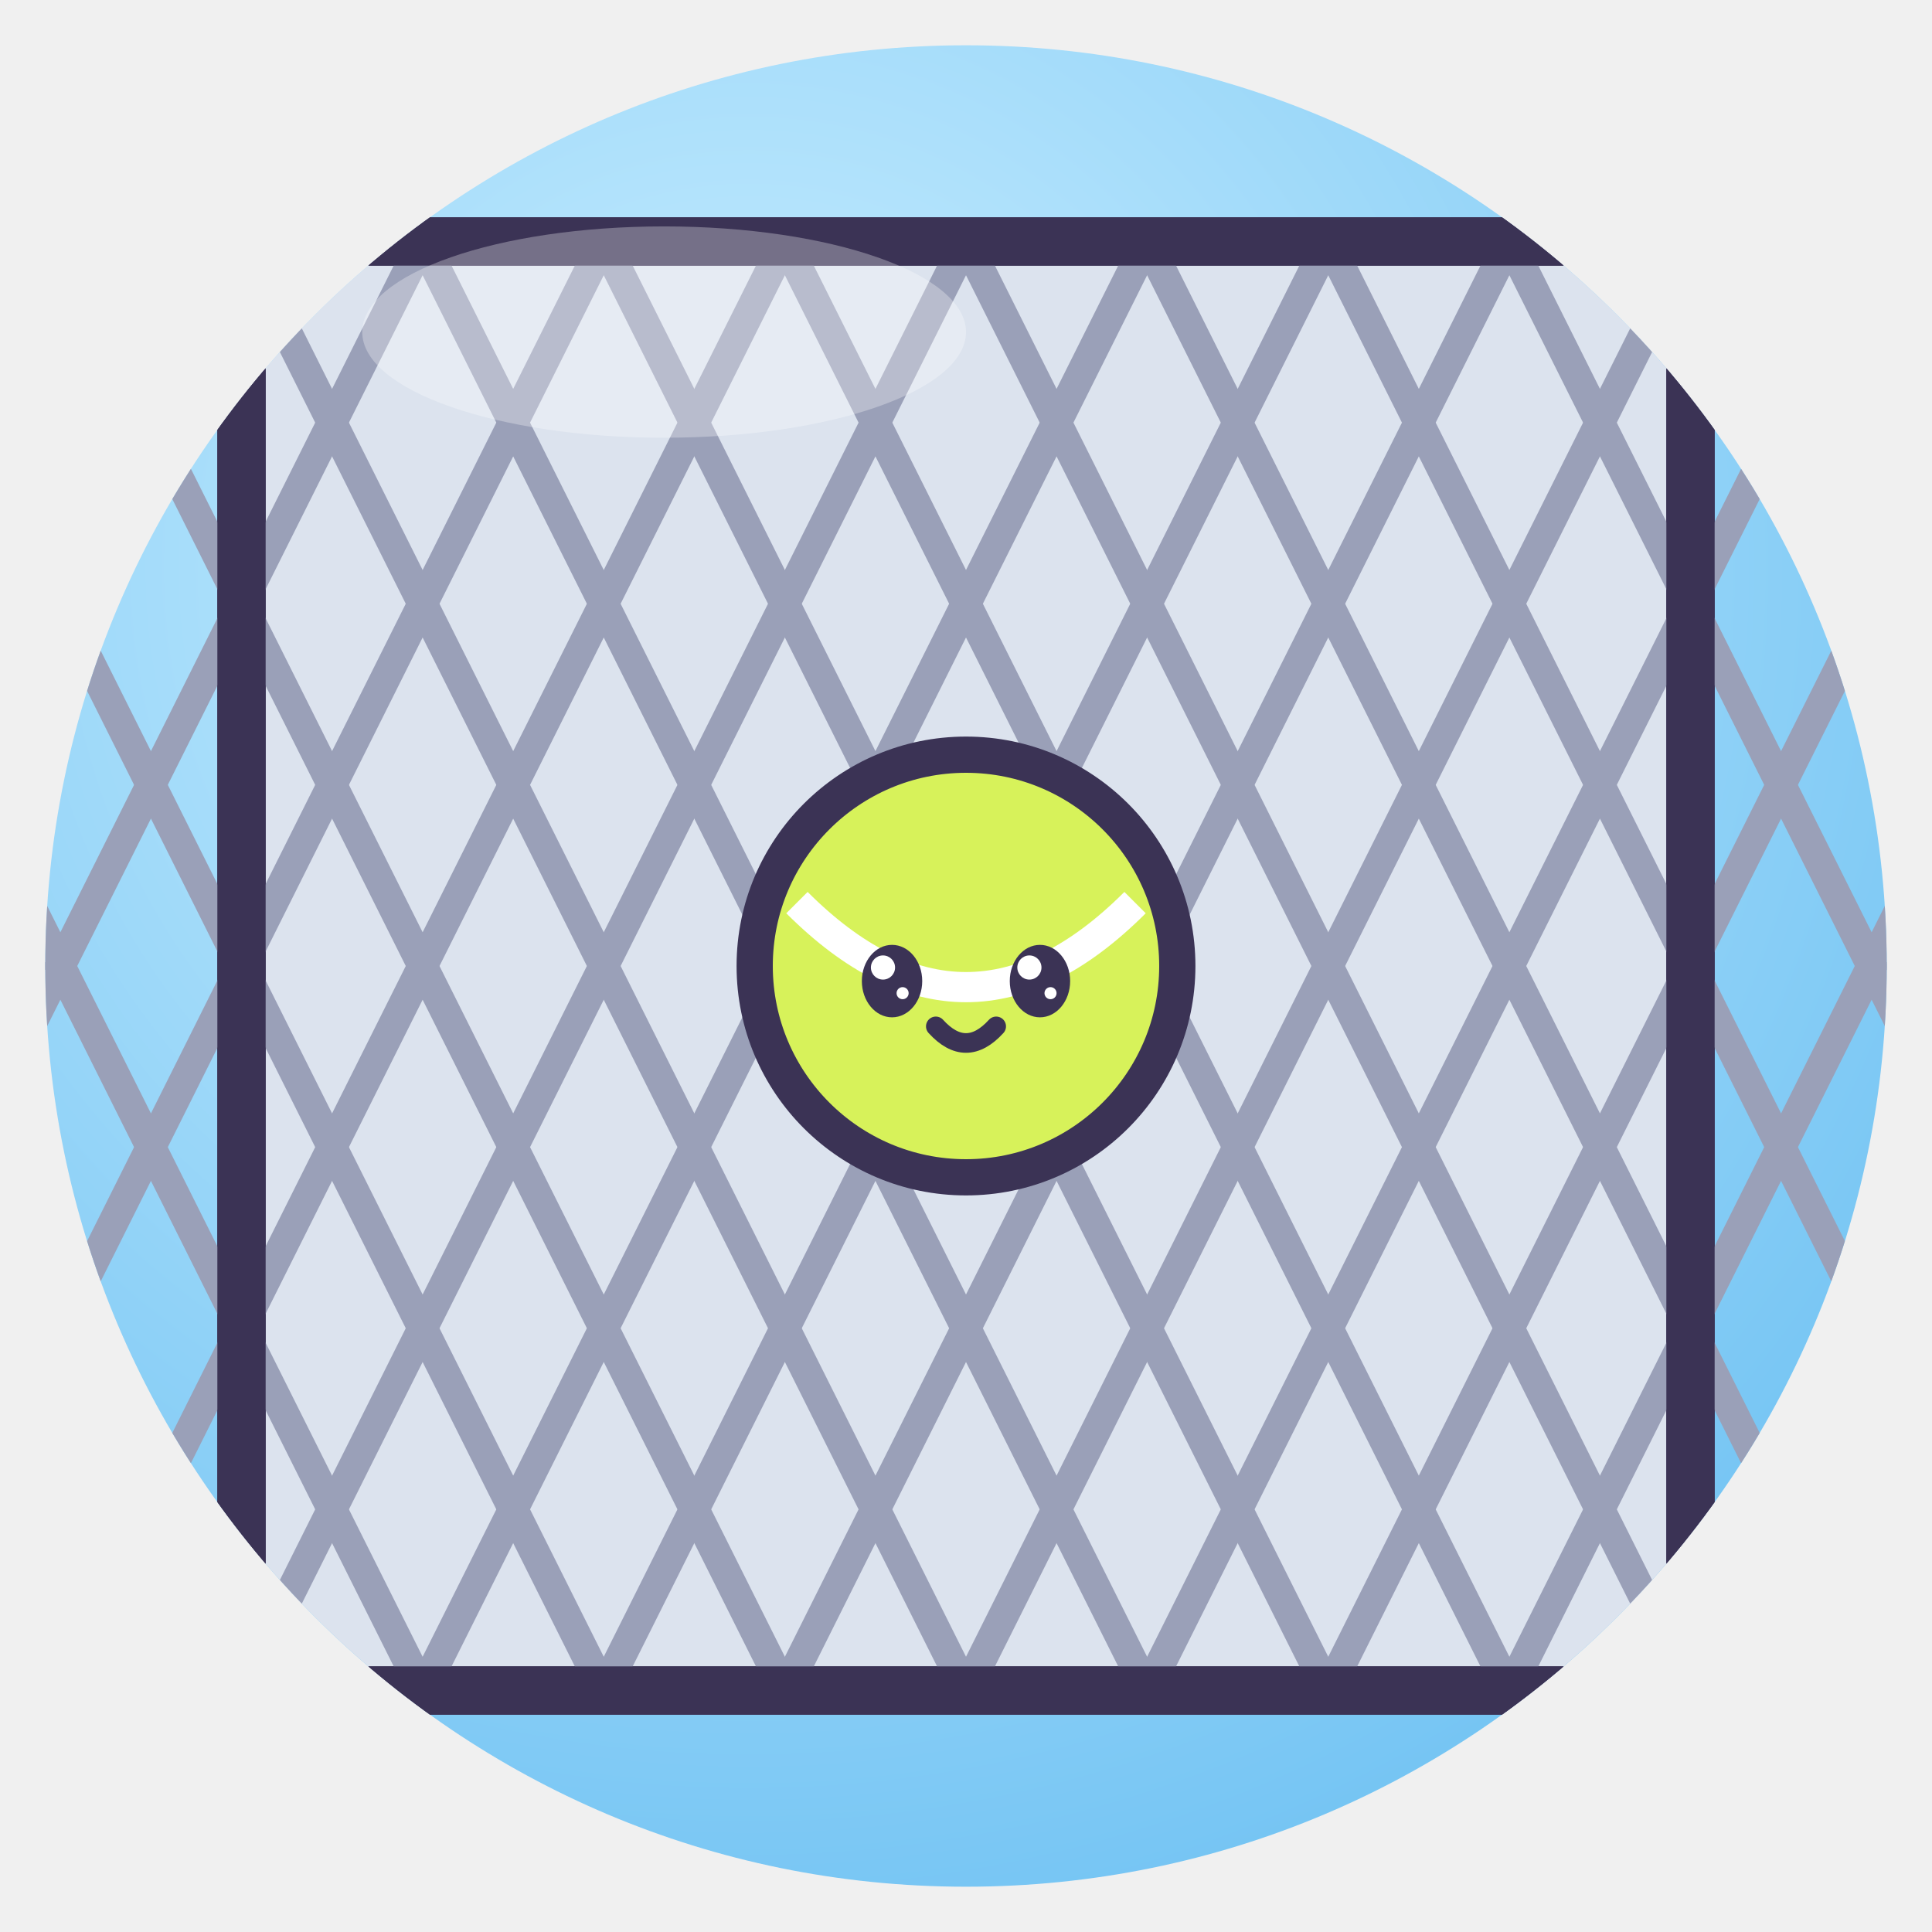
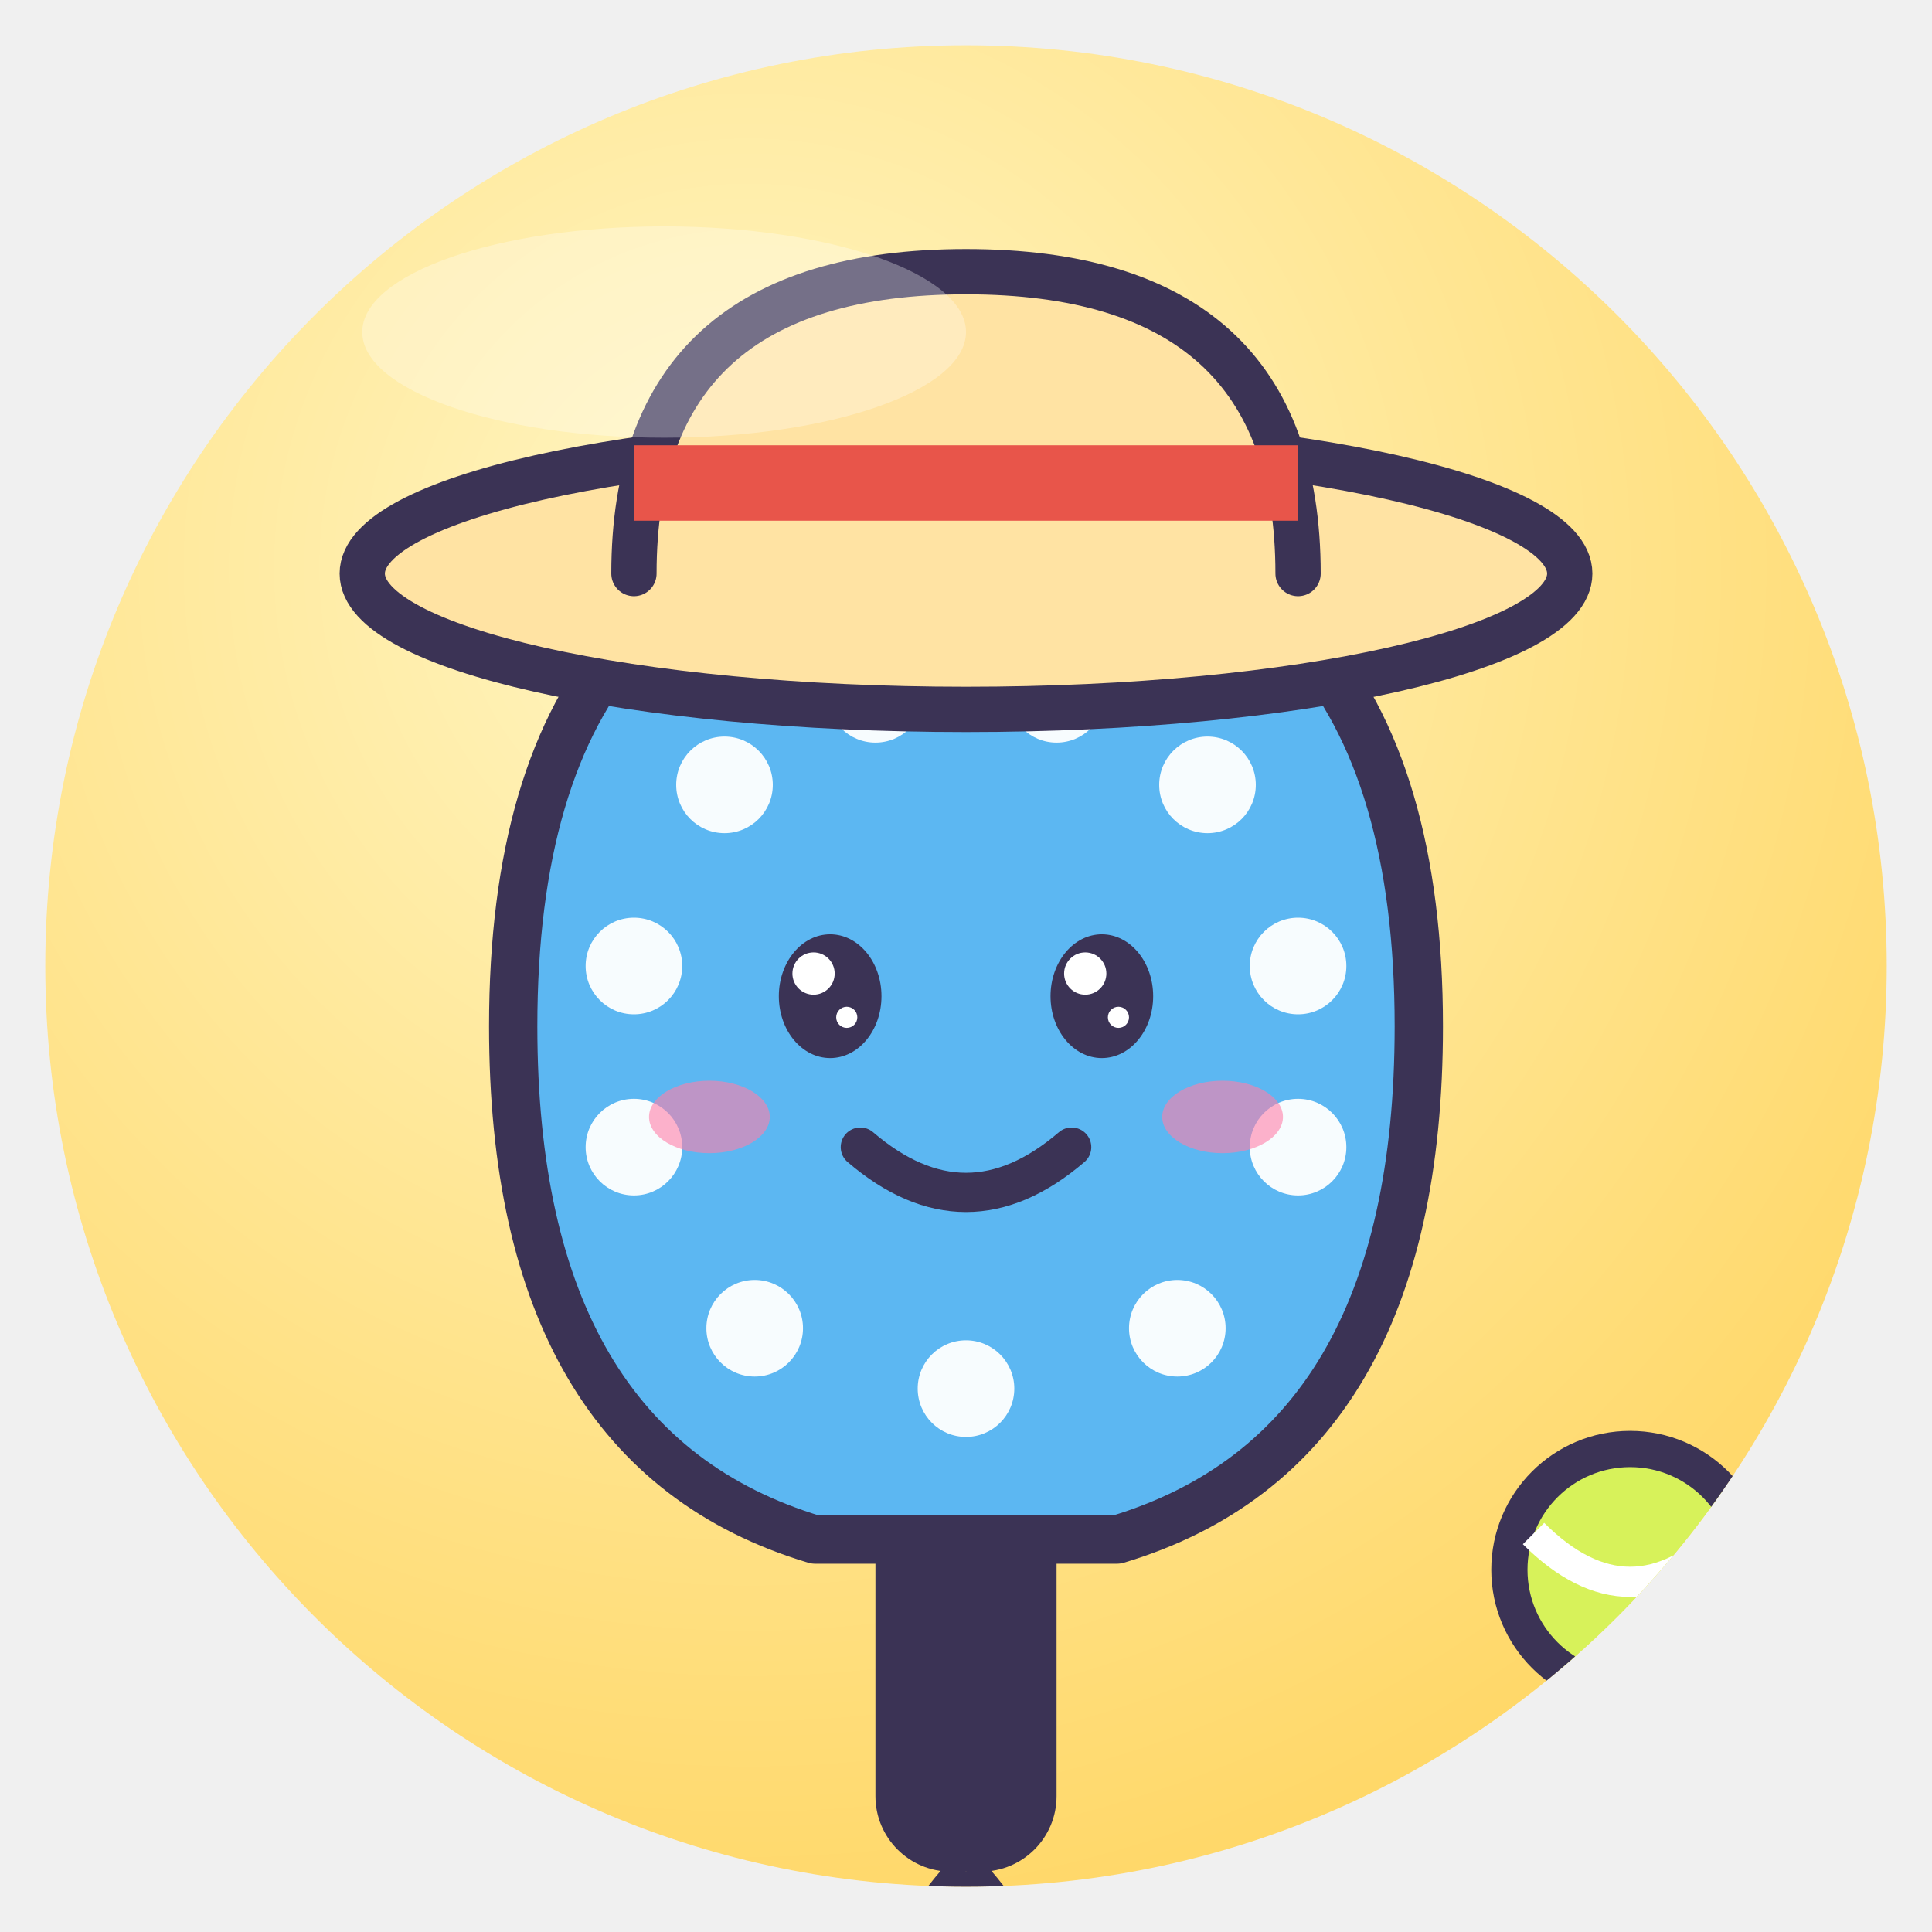
<svg xmlns="http://www.w3.org/2000/svg" viewBox="0 0 128 128" width="128" height="128">
  <defs>
    <radialGradient id="g" cx="38%" cy="28%" r="85%">
-       <stop offset="0" stop-color="#C9EEFF" />
-       <stop offset="1" stop-color="#6CC0F2" />
+       <stop offset="0" stop-color="#FFF6C4" />
+       <stop offset="1" stop-color="#FFD45E" />
    </radialGradient>
    <clipPath id="c">
      <circle cx="64" cy="64" r="61" />
    </clipPath>
  </defs>
  <circle cx="64" cy="64" r="61" fill="url(#g)" />
  <g clip-path="url(#c)">
-     <rect x="16" y="16" width="96" height="96" rx="6" fill="#DCE3EE" stroke="#3B3355" stroke-width="3.2" stroke-linejoin="round" stroke-linecap="round" />
-     <path d="M16 16 L-32 112" stroke="#9AA0B8" stroke-width="2" />
-     <path d="M-32 16 L16 112" stroke="#9AA0B8" stroke-width="2" />
-     <path d="M28 16 L-20 112" stroke="#9AA0B8" stroke-width="2" />
-     <path d="M-20 16 L28 112" stroke="#9AA0B8" stroke-width="2" />
-     <path d="M40 16 L-8 112" stroke="#9AA0B8" stroke-width="2" />
-     <path d="M-8 16 L40 112" stroke="#9AA0B8" stroke-width="2" />
-     <path d="M52 16 L4 112" stroke="#9AA0B8" stroke-width="2" />
-     <path d="M4 16 L52 112" stroke="#9AA0B8" stroke-width="2" />
-     <path d="M64 16 L16 112" stroke="#9AA0B8" stroke-width="2" />
-     <path d="M16 16 L64 112" stroke="#9AA0B8" stroke-width="2" />
-     <path d="M76 16 L28 112" stroke="#9AA0B8" stroke-width="2" />
-     <path d="M28 16 L76 112" stroke="#9AA0B8" stroke-width="2" />
-     <path d="M88 16 L40 112" stroke="#9AA0B8" stroke-width="2" />
-     <path d="M40 16 L88 112" stroke="#9AA0B8" stroke-width="2" />
-     <path d="M100 16 L52 112" stroke="#9AA0B8" stroke-width="2" />
-     <path d="M52 16 L100 112" stroke="#9AA0B8" stroke-width="2" />
-     <path d="M112 16 L64 112" stroke="#9AA0B8" stroke-width="2" />
-     <path d="M64 16 L112 112" stroke="#9AA0B8" stroke-width="2" />
-     <path d="M124 16 L76 112" stroke="#9AA0B8" stroke-width="2" />
-     <path d="M76 16 L124 112" stroke="#9AA0B8" stroke-width="2" />
-     <path d="M136 16 L88 112" stroke="#9AA0B8" stroke-width="2" />
-     <path d="M88 16 L136 112" stroke="#9AA0B8" stroke-width="2" />
-     <path d="M148 16 L100 112" stroke="#9AA0B8" stroke-width="2" />
-     <path d="M100 16 L148 112" stroke="#9AA0B8" stroke-width="2" />
-     <path d="M160 16 L112 112" stroke="#9AA0B8" stroke-width="2" />
-     <path d="M112 16 L160 112" stroke="#9AA0B8" stroke-width="2" />
-     <rect x="16" y="16" width="96" height="96" rx="6" fill="none" stroke="#3B3355" stroke-width="3.2" stroke-linejoin="round" stroke-linecap="round" />
-     <circle cx="64" cy="64" r="14" fill="#D7F25A" stroke="#3B3355" stroke-linejoin="round" stroke-linecap="round" stroke-width="2.4" />
-     <path d="M52.8 59.8 Q64 71.0 75.2 59.8" fill="none" stroke="#fff" stroke-width="2" />
-     <ellipse cx="59.1" cy="65" rx="2.0" ry="2.4" fill="#3B3355" />
-     <circle cx="58.5" cy="64.1" r="0.8" fill="#fff" />
-     <circle cx="59.8" cy="65.8" r="0.4" fill="#fff" />
-     <ellipse cx="68.9" cy="65" rx="2.0" ry="2.4" fill="#3B3355" />
-     <circle cx="68.2" cy="64.1" r="0.8" fill="#fff" />
-     <circle cx="69.6" cy="65.8" r="0.4" fill="#fff" />
-     <path d="M62.0 68.0 Q64 70.2 66.0 68.0" fill="none" stroke="#3B3355" stroke-linejoin="round" stroke-linecap="round" stroke-width="1.3" />
+     <g transform="translate(64 70) rotate(0) scale(1.0)">
+       <rect x="-6" y="28" width="12" height="26" rx="5" fill="#3B3355" />
+       <path d="M0 54 Q-9 64 0 68 Q9 64 0 54" fill="none" stroke="#3B3355" stroke-width="2.6" />
+       <path d="M-30 -2 Q-30 -36 0 -36 Q30 -36 30 -2 Q30 26 10 32 H-10 Q-30 26 -30 -2Z" fill="#5CB7F2" stroke="#3B3355" stroke-width="3.2" stroke-linejoin="round" stroke-linecap="round" />
+       <circle cx="-16" cy="-18" r="3.2" fill="#fff" fill-opacity=".95" />
+       <circle cx="-6" cy="-24" r="3.2" fill="#fff" fill-opacity=".95" />
+       <circle cx="6" cy="-24" r="3.2" fill="#fff" fill-opacity=".95" />
+       <circle cx="16" cy="-18" r="3.2" fill="#fff" fill-opacity=".95" />
+       <circle cx="-22" cy="-6" r="3.2" fill="#fff" fill-opacity=".95" />
+       <circle cx="22" cy="-6" r="3.2" fill="#fff" fill-opacity=".95" />
+       <circle cx="-22" cy="6" r="3.2" fill="#fff" fill-opacity=".95" />
+       <circle cx="22" cy="6" r="3.2" fill="#fff" fill-opacity=".95" />
+       <circle cx="-14" cy="18" r="3.2" fill="#fff" fill-opacity=".95" />
+       <circle cx="14" cy="18" r="3.2" fill="#fff" fill-opacity=".95" />
+       <circle cx="0" cy="22" r="3.2" fill="#fff" fill-opacity=".95" />
+       <ellipse cx="-9" cy="-4" rx="3.4" ry="4.1" fill="#3B3355" />
+       <circle cx="-10.1" cy="-5.5" r="1.4" fill="#fff" />
+       <circle cx="-7.9" cy="-2.6" r="0.7" fill="#fff" />
+       <ellipse cx="9" cy="-4" rx="3.4" ry="4.1" fill="#3B3355" />
+       <circle cx="7.9" cy="-5.5" r="1.4" fill="#fff" />
+       <circle cx="10.1" cy="-2.6" r="0.7" fill="#fff" />
+       <path d="M-7 6 Q0 12 7 6" fill="none" stroke="#3B3355" stroke-width="2.6" stroke-linecap="round" />
+       <ellipse cx="-17" cy="4" rx="4" ry="2.4" fill="#FF7FA8" opacity=".6" />
+       <ellipse cx="17" cy="4" rx="4" ry="2.4" fill="#FF7FA8" opacity=".6" />
+     </g>
+     <ellipse cx="64" cy="38" rx="40" ry="9" fill="#FFE3A3" stroke="#3B3355" stroke-linejoin="round" stroke-linecap="round" stroke-width="3" />
+     <path d="M42 38 Q42 18 64 18 Q86 18 86 38" fill="#FFE3A3" stroke="#3B3355" stroke-linejoin="round" stroke-linecap="round" stroke-width="3" />
+     <path d="M42 32 H86" stroke="#E8554A" stroke-width="5" />
+     <circle cx="108" cy="104" r="8" fill="#D7F25A" stroke="#3B3355" stroke-linejoin="round" stroke-linecap="round" stroke-width="2.4" />
+     <path d="M101.6 101.6 Q108 108.0 114.4 101.6" fill="none" stroke="#fff" stroke-width="2" />
  </g>
  <ellipse cx="44" cy="22" rx="20" ry="7" fill="#fff" opacity=".3" />
</svg>
